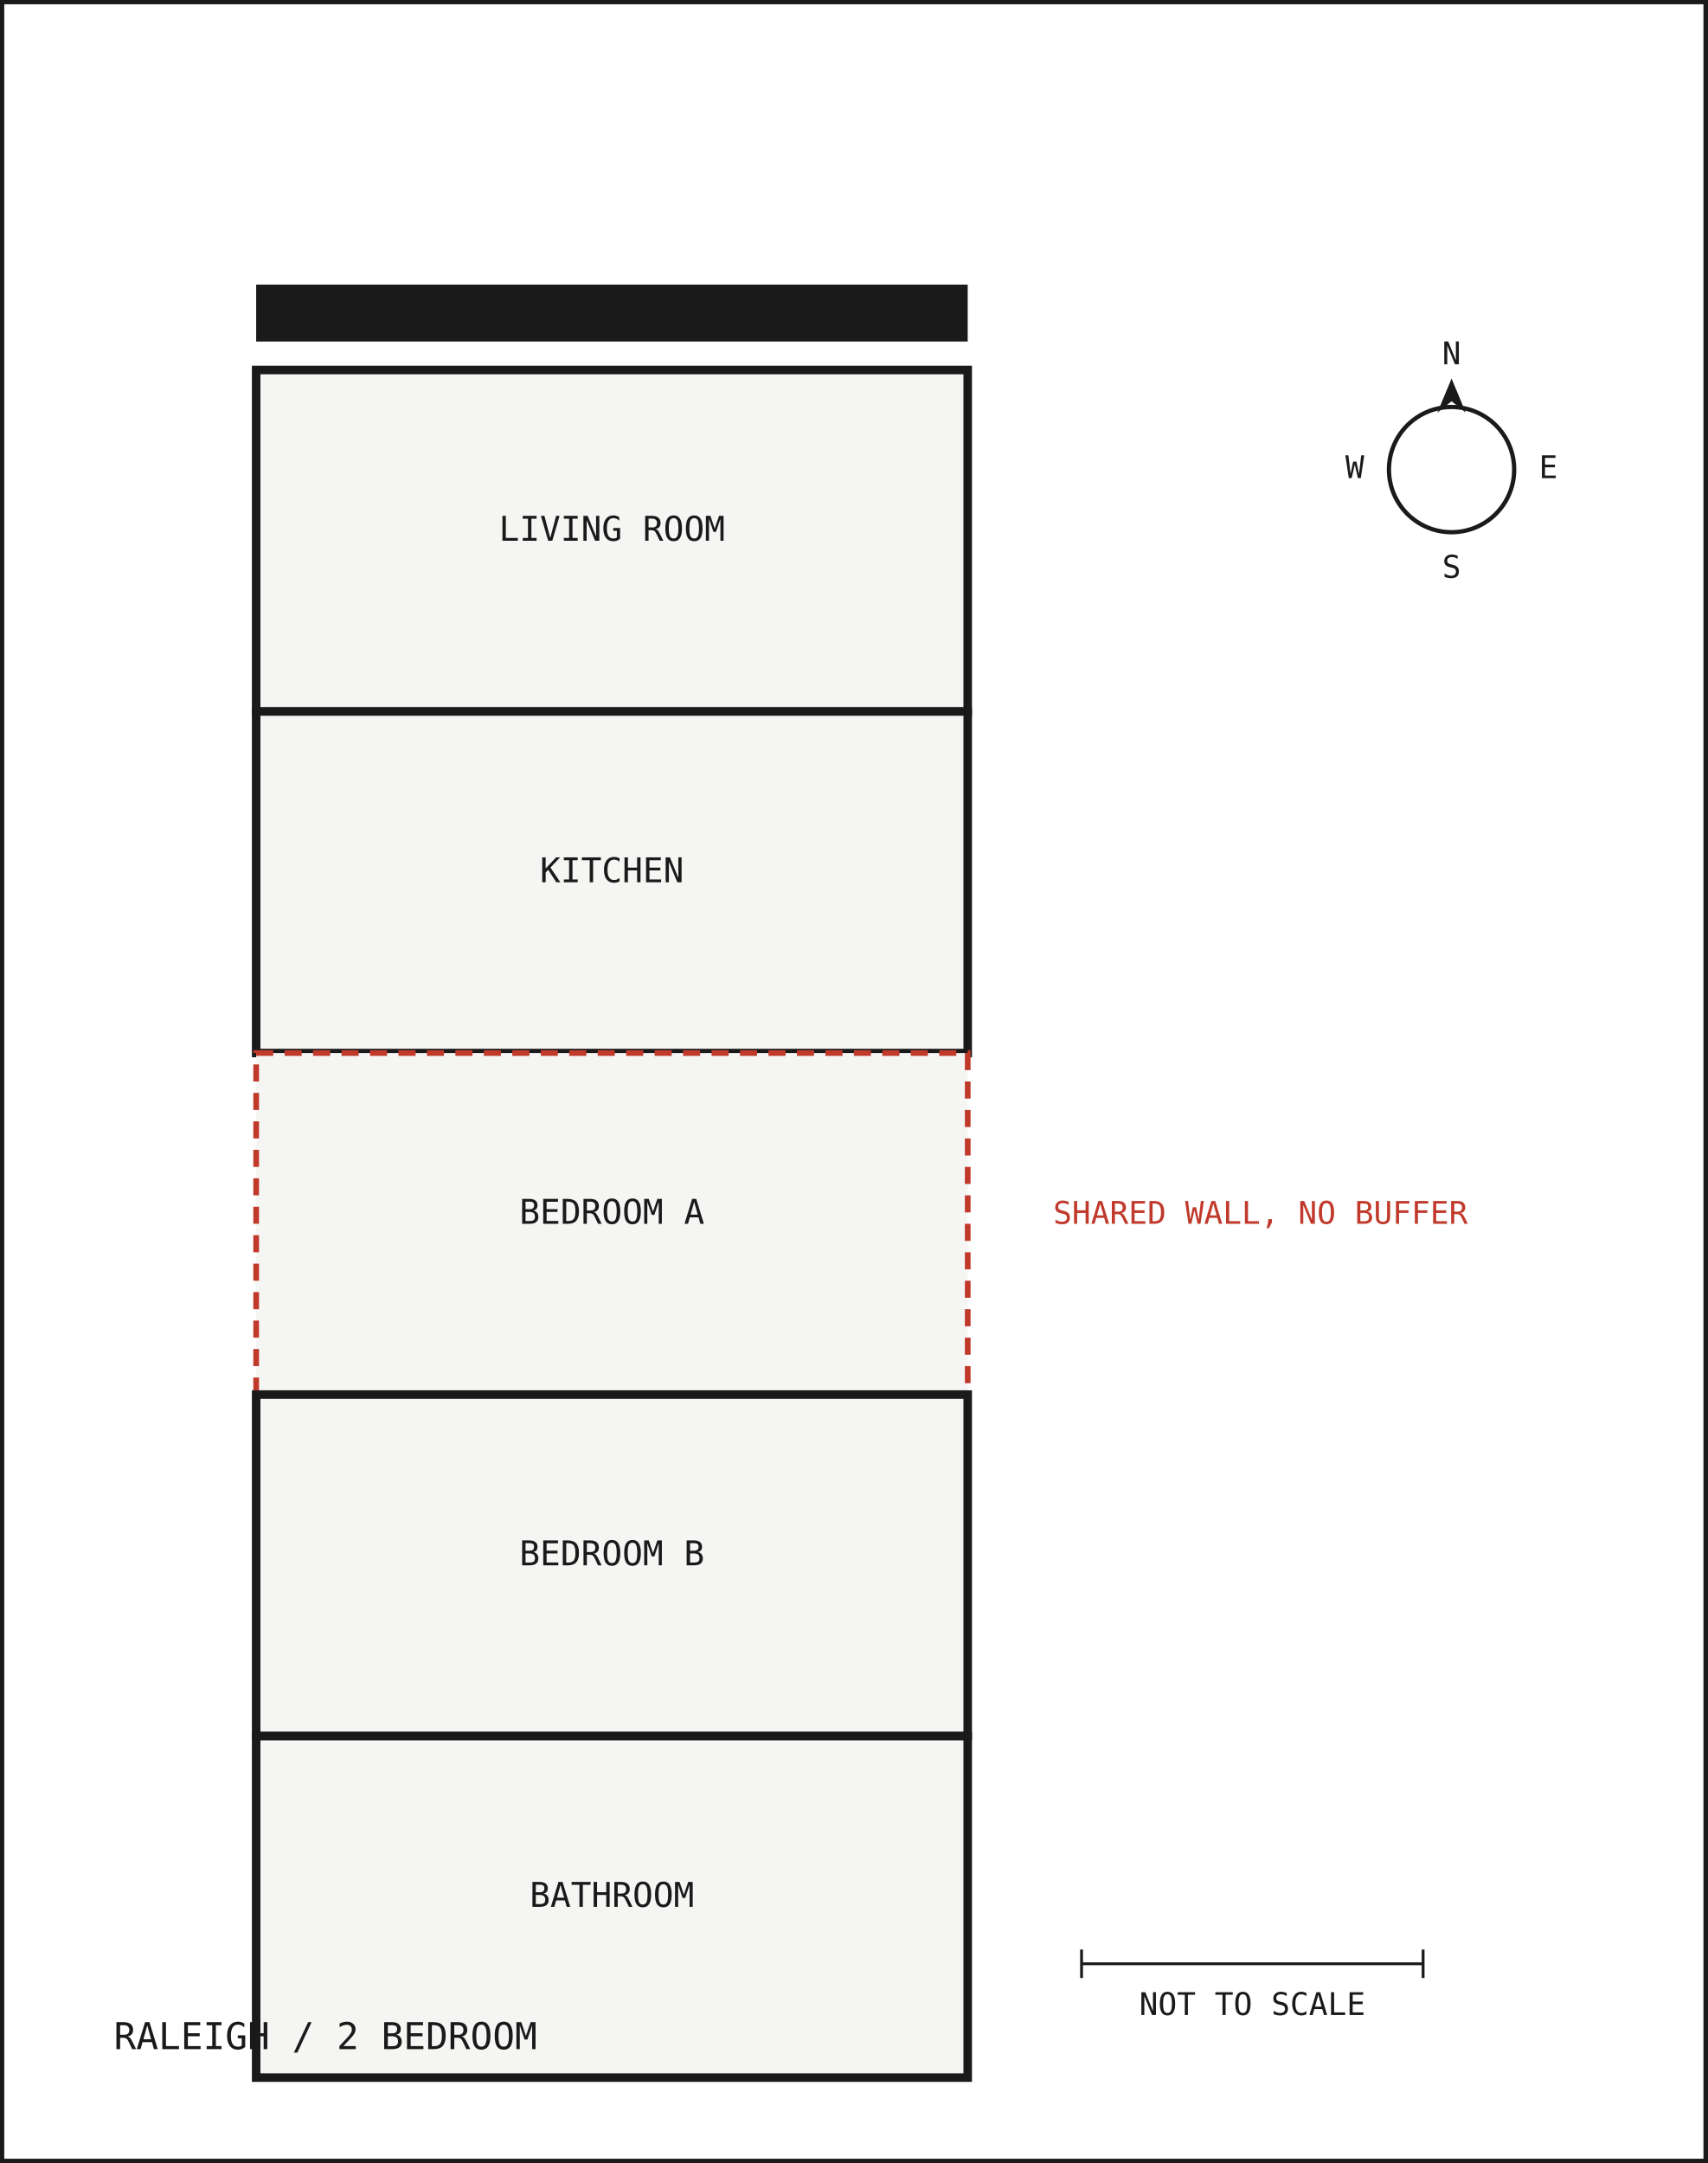
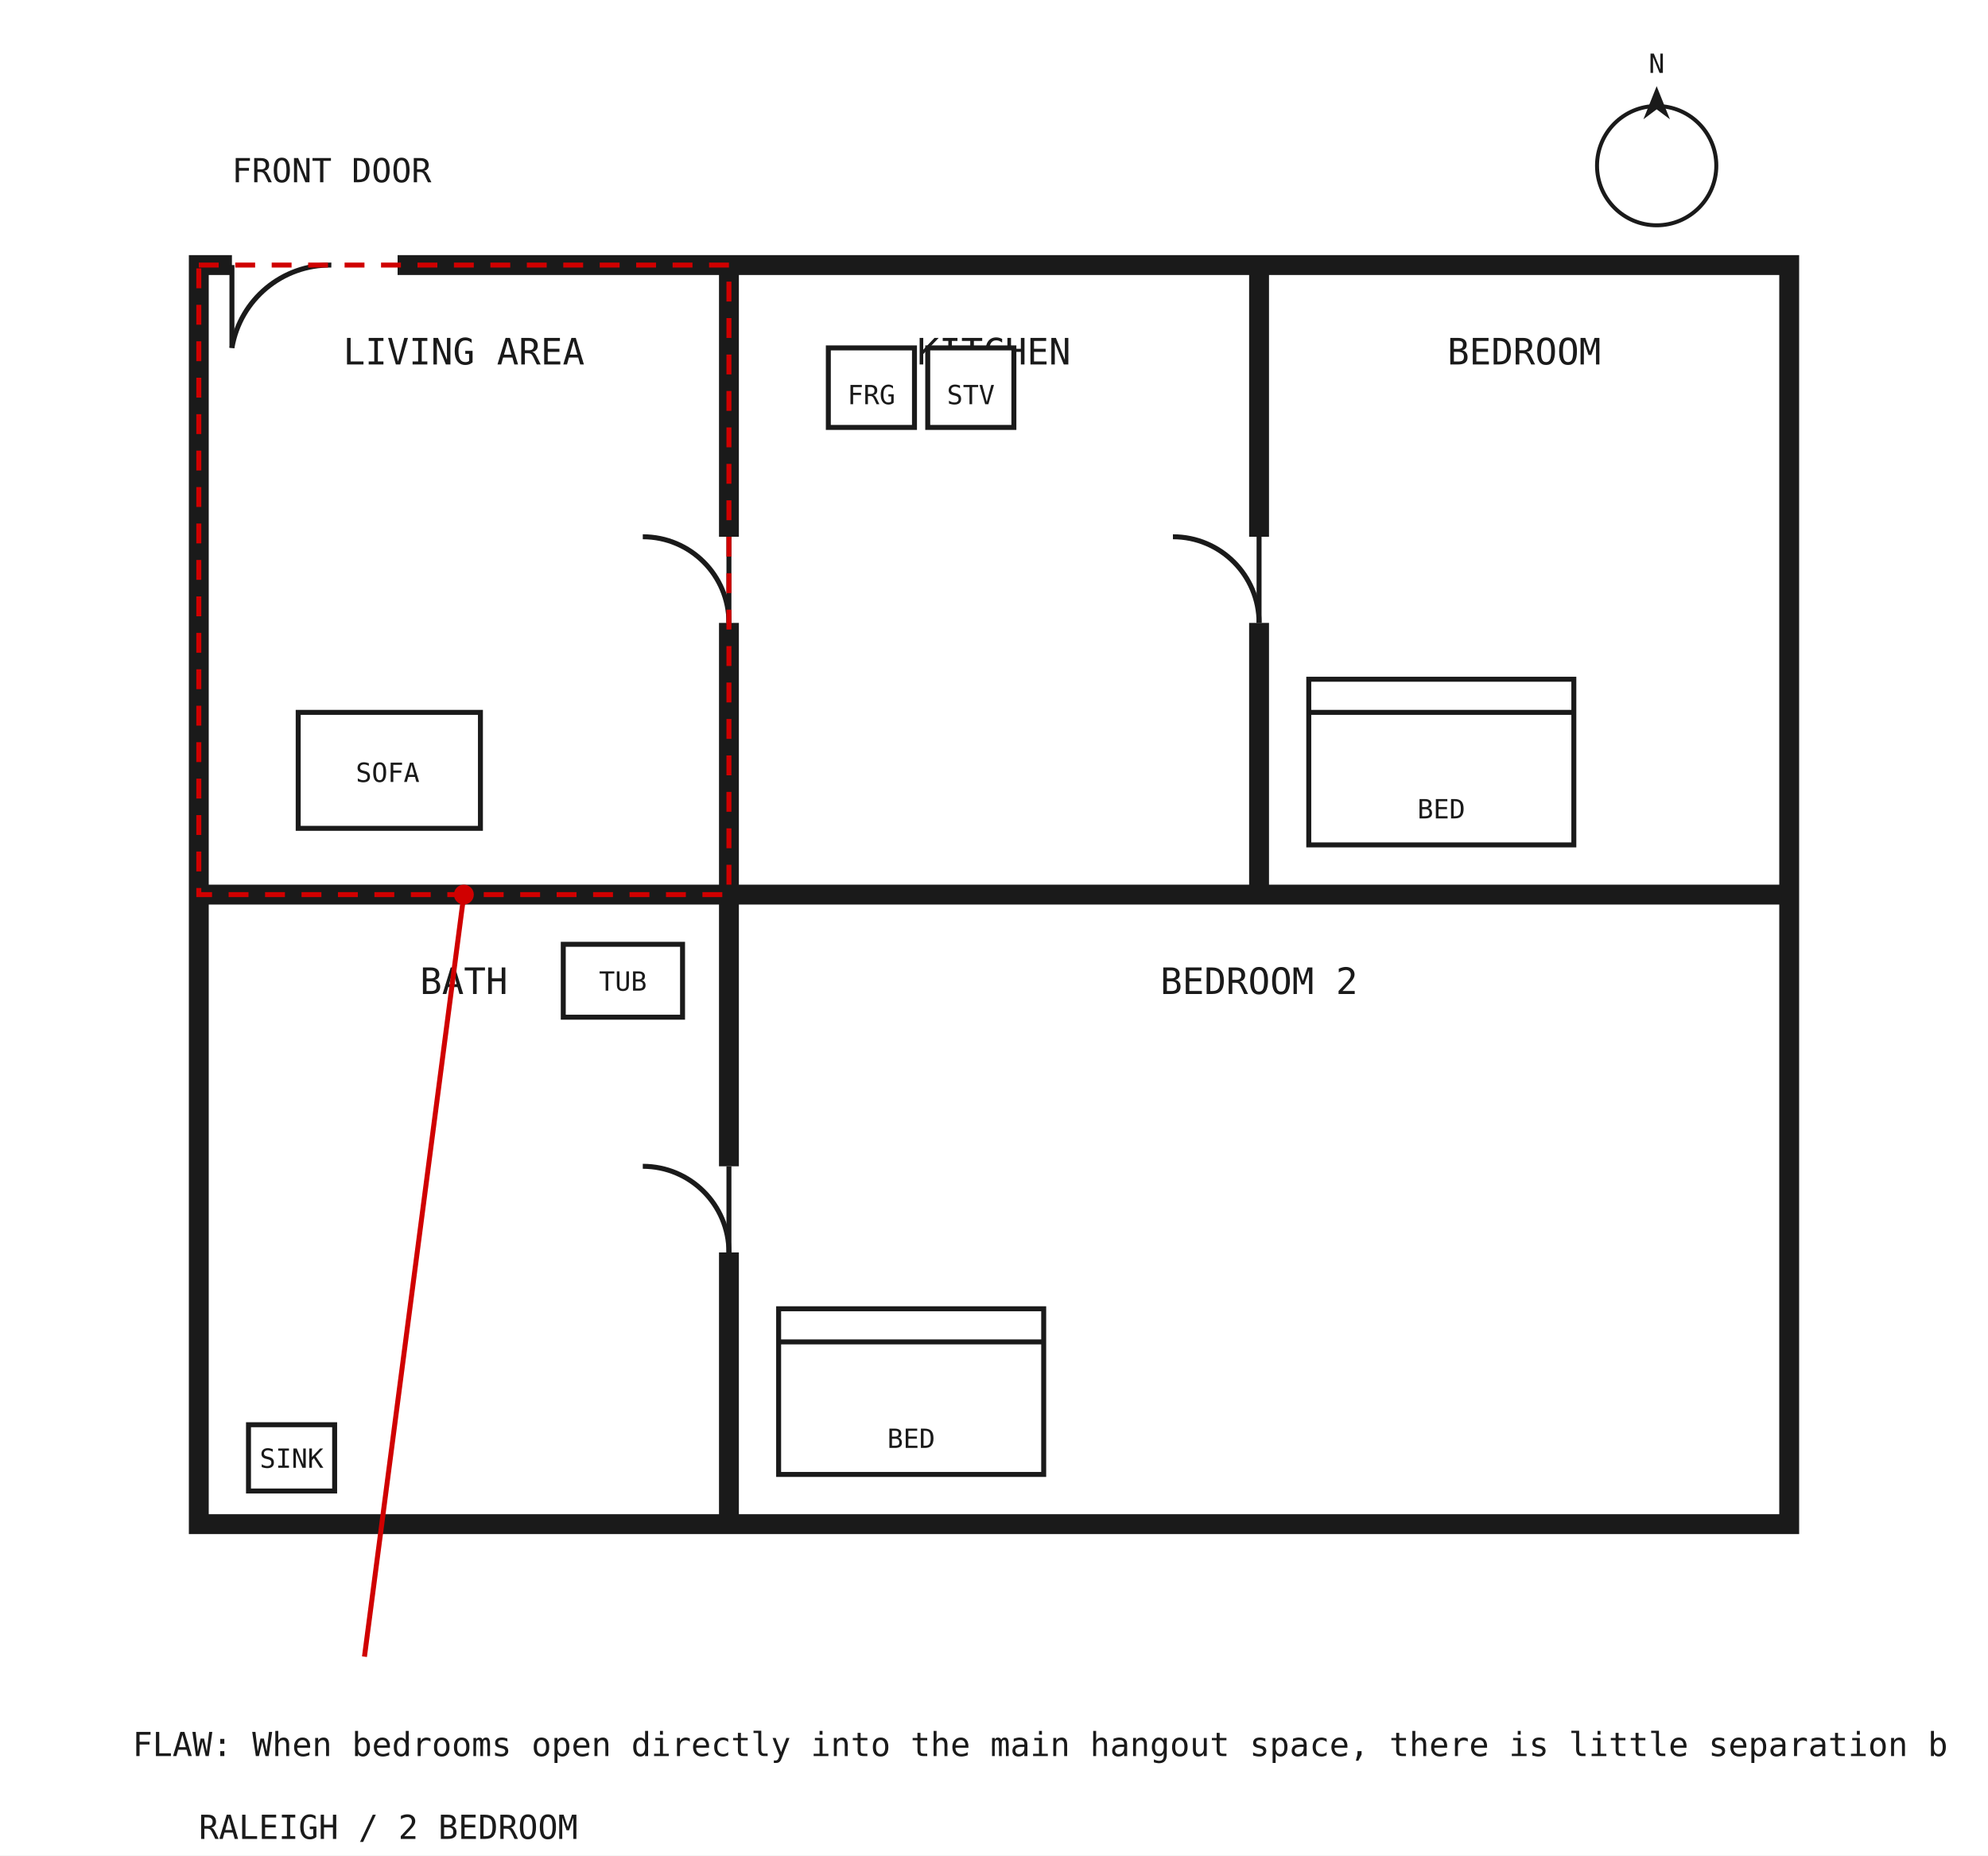
- <svg xmlns="http://www.w3.org/2000/svg" viewBox="0 0 600 760">
+ <svg xmlns="http://www.w3.org/2000/svg" width="600" height="560" viewBox="0 0 600 560">
+   <rect x="0" y="0" width="600" height="560" fill="#FFFFFF" />
  <style>
-     .tiny { font-family: monospace; font-size: 11px; fill: #1A1A1A; }
-     .roomlabel { font-family: monospace; font-size: 12px; fill: #1A1A1A; }
-     .small { font-family: monospace; font-size: 13px; fill: #1A1A1A; }
-     .callout { font-family: monospace; font-size: 11px; fill: #C0392B; }
-     .thin { stroke: #1A1A1A; stroke-width: 1; }
-   </style>
-   <rect x="0" y="0" width="600" height="760" fill="#FFFFFF" stroke="#1A1A1A" stroke-width="3" />
-   <rect x="90" y="100" width="250" height="20" fill="#1A1A1A" />
-   <text x="215" y="115" class="tiny" fill="#FFFFFF" text-anchor="middle">FRONT DOOR</text>
-   <rect x="90" y="130" width="250" height="120" fill="#F5F5F3" stroke="#1A1A1A" stroke-width="3" />
-   <text x="215" y="190" class="roomlabel" text-anchor="middle">LIVING ROOM</text>
-   <rect x="90" y="250" width="250" height="120" fill="#F5F5F3" stroke="#1A1A1A" stroke-width="3" />
-   <text x="215" y="310" class="roomlabel" text-anchor="middle">KITCHEN</text>
-   <rect x="90" y="370" width="250" height="120" fill="#F5F5F3" stroke="#C0392B" stroke-width="2" stroke-dasharray="6,4" />
-   <text x="215" y="430" class="roomlabel" text-anchor="middle">BEDROOM A</text>
-   <text x="370" y="430" class="callout">SHARED WALL, NO BUFFER</text>
-   <rect x="90" y="490" width="250" height="120" fill="#F5F5F3" stroke="#1A1A1A" stroke-width="3" />
-   <text x="215" y="550" class="roomlabel" text-anchor="middle">BEDROOM B</text>
-   <rect x="90" y="610" width="250" height="120" fill="#F5F5F3" stroke="#1A1A1A" stroke-width="3" />
-   <text x="215" y="670" class="roomlabel" text-anchor="middle">BATHROOM</text>
-   <g transform="translate(510,165)">
-     <path d="M0 -32 L5 -20 L0 -24 L-5 -20 Z" fill="#1A1A1A" />
-     <text x="0" y="-37" class="tiny" text-anchor="middle">N</text>
-     <text x="34" y="3" class="tiny" text-anchor="middle">E</text>
-     <text x="0" y="38" class="tiny" text-anchor="middle">S</text>
-     <text x="-34" y="3" class="tiny" text-anchor="middle">W</text>
-     <circle r="22" fill="none" stroke="#1A1A1A" stroke-width="1.5" />
+ .wall{stroke:#1A1A1A;stroke-width:6;fill:none;}
+ .thin{stroke:#1A1A1A;stroke-width:1.5;fill:none;}
+ .door{stroke:#1A1A1A;stroke-width:1.5;fill:none;}
+ .label{font-family:monospace;font-size:11px;fill:#1A1A1A;text-anchor:middle;}
+ .small{font-family:monospace;font-size:10px;fill:#1A1A1A;}
+ .tiny{font-family:monospace;font-size:8px;fill:#1A1A1A;text-anchor:middle;}
+ .flaw{fill:none;stroke:#D00000;stroke-width:1.5;stroke-dasharray:6,5;}
+ </style>
+   <rect x="60" y="80" width="480" height="380" fill="none" class="wall" />
+   <line x1="220" y1="80" x2="220" y2="270" class="wall" />
+   <line x1="220" y1="270" x2="220" y2="460" class="wall" />
+   <line x1="380" y1="80" x2="380" y2="270" class="wall" />
+   <line x1="60" y1="270" x2="540" y2="270" class="wall" />
+   <text x="70" y="55" class="small">FRONT DOOR</text>
+   <line x1="70" y1="80" x2="120" y2="80" stroke="#FFFFFF" stroke-width="10" />
+   <line x1="70" y1="80" x2="70" y2="105" class="thin" />
+   <path d="M70 105 A30 30 0 0 1 100 80" class="door" />
+   <line x1="220" y1="162" x2="220" y2="188" stroke="#FFFFFF" stroke-width="10" />
+   <line x1="220" y1="162" x2="220" y2="188" class="thin" />
+   <path d="M220 188 A26 26 0 0 0 194 162" class="door" />
+   <line x1="380" y1="162" x2="380" y2="188" stroke="#FFFFFF" stroke-width="10" />
+   <line x1="380" y1="162" x2="380" y2="188" class="thin" />
+   <path d="M380 188 A26 26 0 0 0 354 162" class="door" />
+   <line x1="220" y1="352" x2="220" y2="378" stroke="#FFFFFF" stroke-width="10" />
+   <line x1="220" y1="352" x2="220" y2="378" class="thin" />
+   <path d="M220 378 A26 26 0 0 0 194 352" class="door" />
+   <text x="140" y="110" class="label">LIVING AREA</text>
+   <rect x="90" y="215" width="55" height="35" fill="#FFFFFF" stroke="#1A1A1A" stroke-width="1.5" />
+   <text x="117" y="236" class="tiny">SOFA</text>
+   <text x="300" y="110" class="label">KITCHEN</text>
+   <rect x="250" y="105" width="26" height="24" fill="#FFFFFF" stroke="#1A1A1A" stroke-width="1.5" />
+   <text x="263" y="122" class="tiny">FRG</text>
+   <rect x="280" y="105" width="26" height="24" fill="#FFFFFF" stroke="#1A1A1A" stroke-width="1.5" />
+   <text x="293" y="122" class="tiny">STV</text>
+   <text x="460" y="110" class="label">BEDROOM</text>
+   <rect x="395" y="205" width="80" height="50" fill="#FFFFFF" stroke="#1A1A1A" stroke-width="1.5" />
+   <line x1="395" y1="215" x2="475" y2="215" class="thin" />
+   <text x="435" y="247" class="tiny">BED</text>
+   <text x="140" y="300" class="label">BATH</text>
+   <rect x="170" y="285" width="36" height="22" fill="#FFFFFF" stroke="#1A1A1A" stroke-width="1.5" />
+   <text x="188" y="299" class="tiny">TUB</text>
+   <rect x="75" y="430" width="26" height="20" fill="#FFFFFF" stroke="#1A1A1A" stroke-width="1.5" />
+   <text x="88" y="443" class="tiny">SINK</text>
+   <text x="380" y="300" class="label">BEDROOM 2</text>
+   <rect x="235" y="395" width="80" height="50" fill="#FFFFFF" stroke="#1A1A1A" stroke-width="1.5" />
+   <line x1="235" y1="405" x2="315" y2="405" class="thin" />
+   <text x="275" y="437" class="tiny">BED</text>
+   <rect x="60" y="80" width="160" height="190" class="flaw" />
+   <path d="M140 270 L110 500" stroke="#D00000" stroke-width="1.5" fill="none" />
+   <circle cx="140" cy="270" r="3" fill="#D00000" />
+   <text x="40" y="530" class="small" fill="#D00000">FLAW: When bedrooms open directly into the main hangout space, there is little separation b</text>
+   <g transform="translate(500,50)">
+     <circle cx="0" cy="0" r="18" fill="none" stroke="#1A1A1A" stroke-width="1.2" />
+     <path d="M0 -24 L4 -14 L0 -17 L-4 -14 Z" fill="#1A1A1A" />
+     <text x="0" y="-28" class="tiny">N</text>
  </g>
-   <g transform="translate(380,690)">
-     <line x1="0" y1="0" x2="120" y2="0" class="thin" />
-     <line x1="0" y1="-5" x2="0" y2="5" class="thin" />
-     <line x1="120" y1="-5" x2="120" y2="5" class="thin" />
-     <text x="60" y="18" class="tiny" text-anchor="middle">NOT TO SCALE</text>
-   </g>
-   <text x="40" y="720" class="small">RALEIGH / 2 BEDROOM</text>
+   <text x="60" y="555" class="small">RALEIGH / 2 BEDROOM</text>
</svg>
